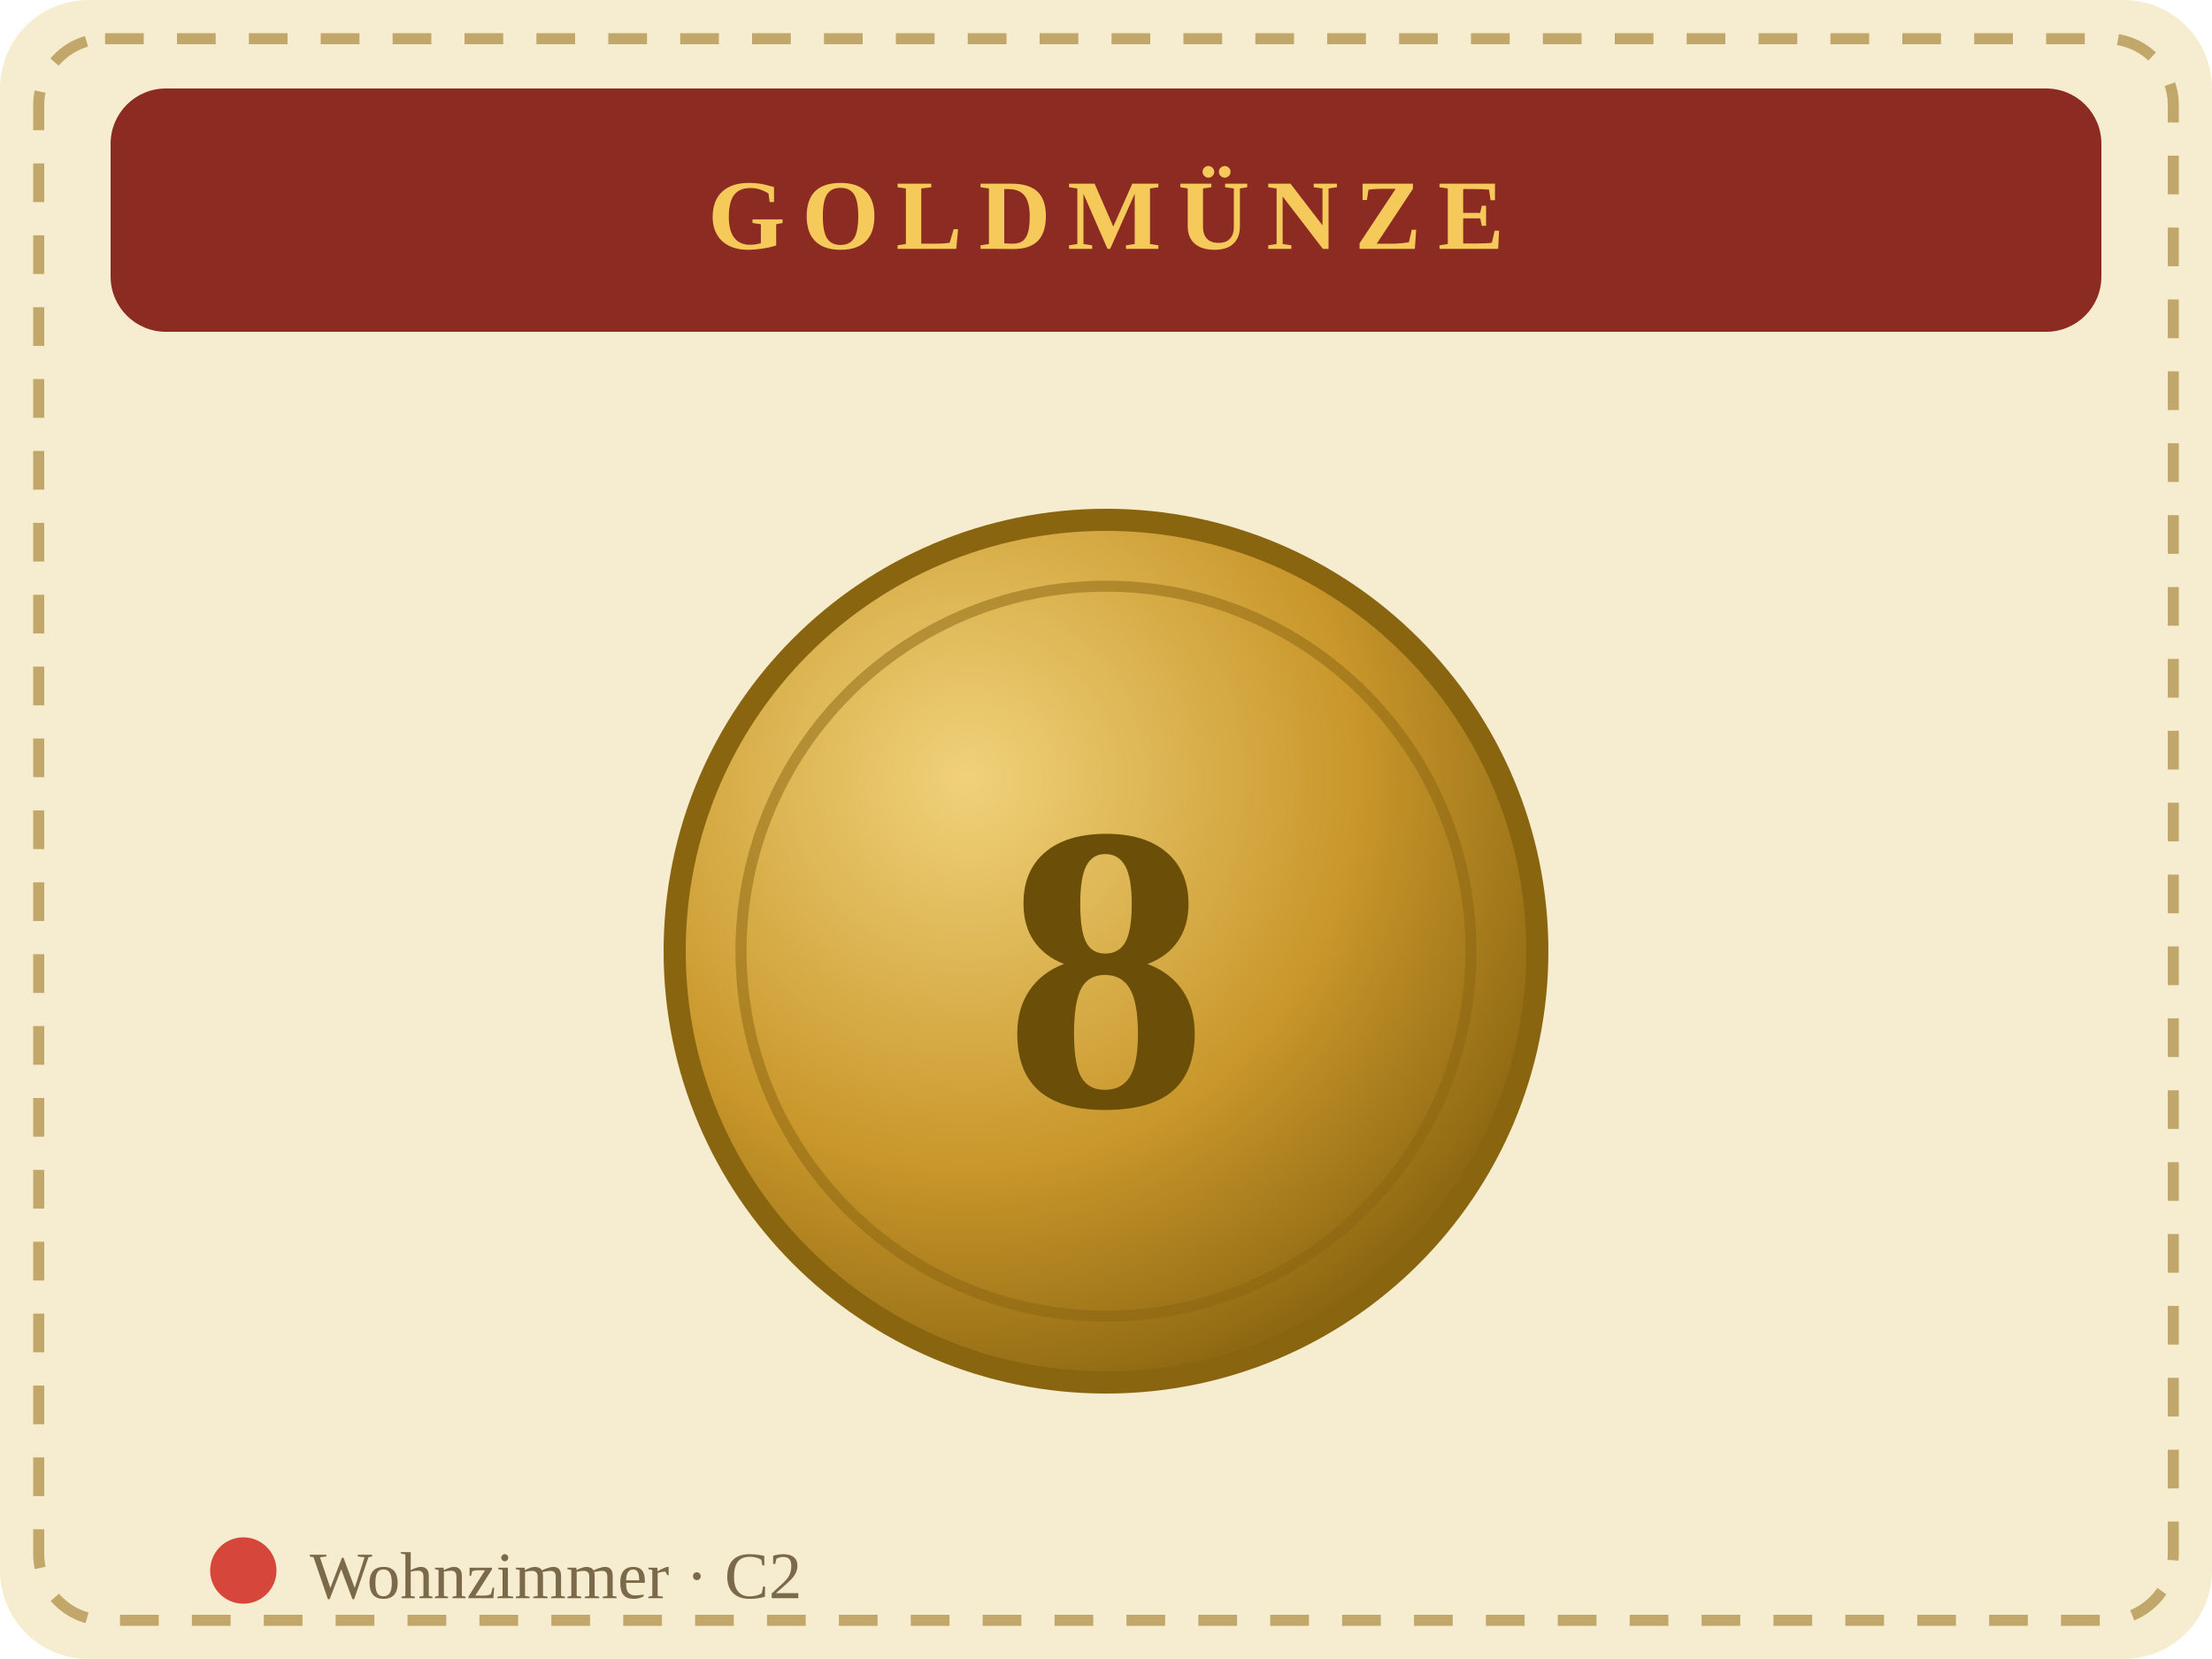
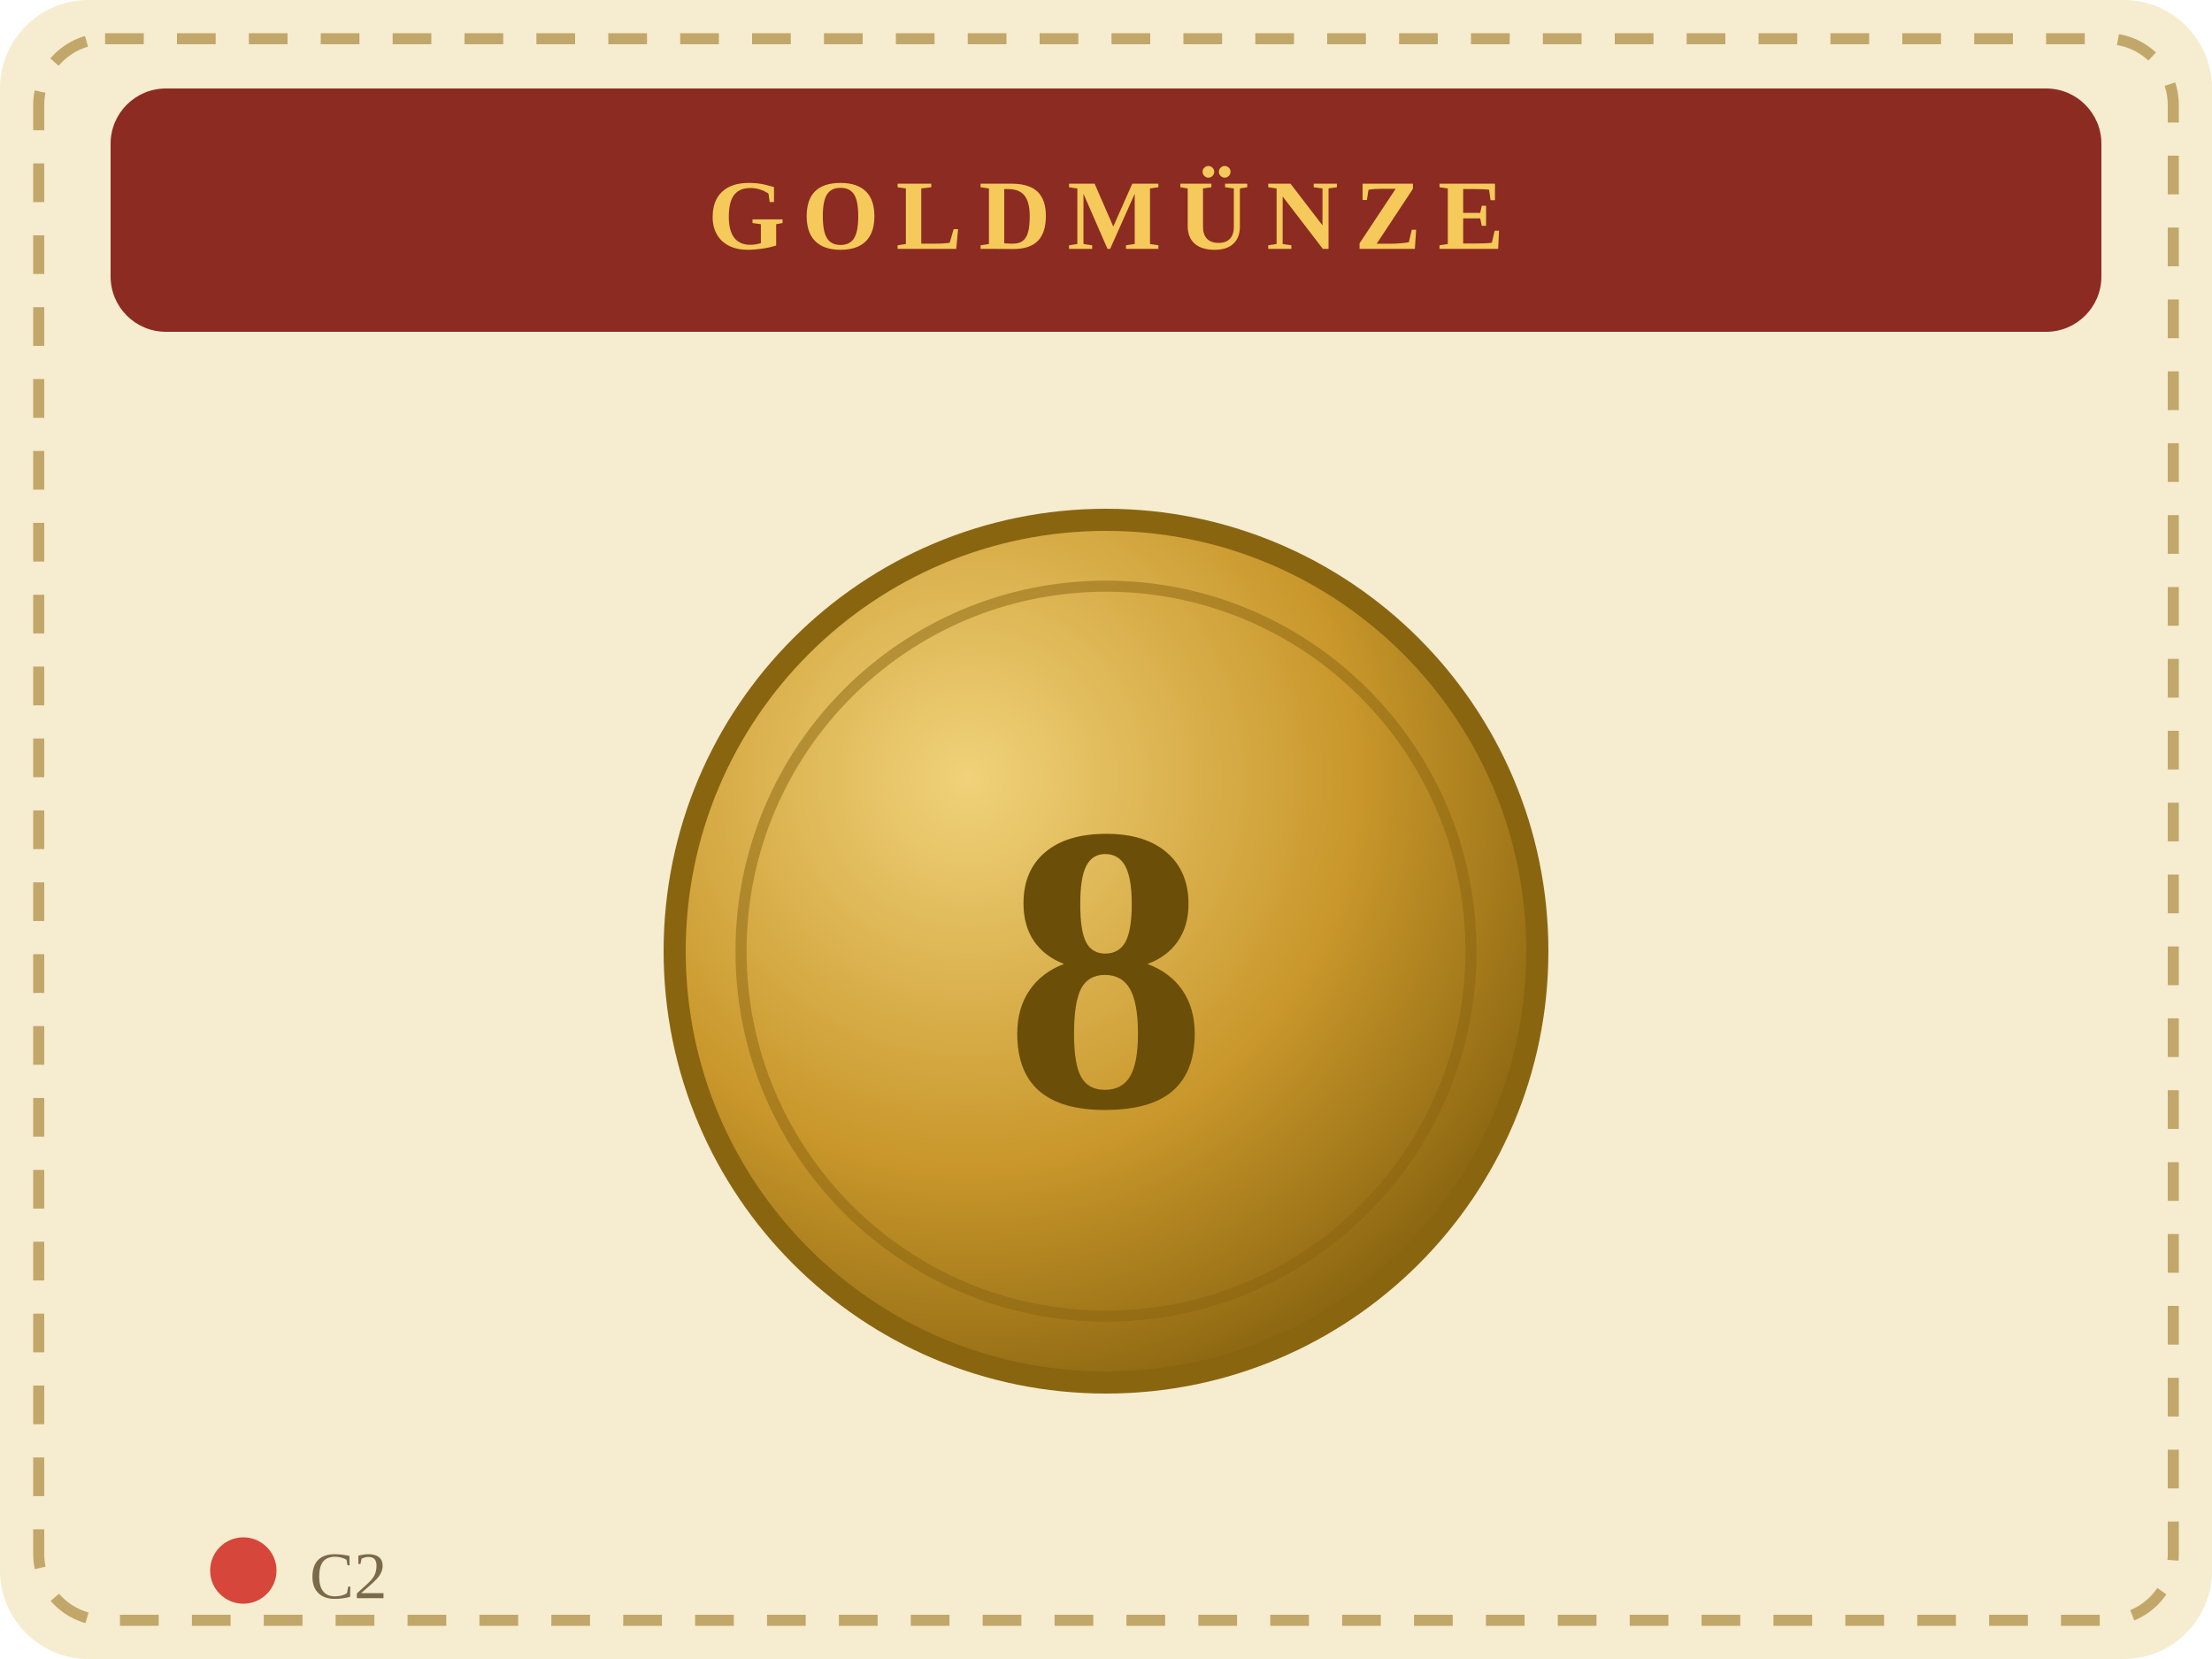
<svg xmlns="http://www.w3.org/2000/svg" viewBox="0 0 400 300" width="100mm" height="75mm" font-family="Georgia, 'Times New Roman', serif">
  <defs>
    <radialGradient id="c2-02-coin" cx="34%" cy="30%" r="75%">
      <stop offset="0" stop-color="#f0d27a" />
      <stop offset="0.6" stop-color="#c9972b" />
      <stop offset="1" stop-color="#8a6510" />
    </radialGradient>
  </defs>
  <rect x="0" y="0" width="400" height="300" rx="16" fill="#f6eccf" />
  <rect x="7" y="7" width="386" height="286" rx="12" fill="none" stroke="#c2a76a" stroke-width="2" stroke-dasharray="7 6" />
  <rect x="20" y="16" width="360" height="44" rx="10" fill="#8c2b22" />
  <text x="200" y="45" text-anchor="middle" fill="#f6c95b" font-size="18" font-weight="700" letter-spacing="3">GOLDMÜNZE</text>
  <circle cx="200" cy="172" r="78" fill="url(#c2-02-coin)" stroke="#8a6510" stroke-width="4" />
  <circle cx="200" cy="172" r="66" fill="none" stroke="#8a6510" stroke-width="2" stroke-opacity="0.5" />
  <text x="200" y="200" text-anchor="middle" fill="#6b4e08" font-size="74" font-weight="700">8</text>
  <circle cx="44" cy="284" r="6" fill="#d6463a" />
-   <text x="56" y="289" fill="#7a6a4a" font-size="12">Wohnzimmer · C2</text>
+   <text x="56" y="289" fill="#7a6a4a" font-size="12">C2</text>
</svg>
